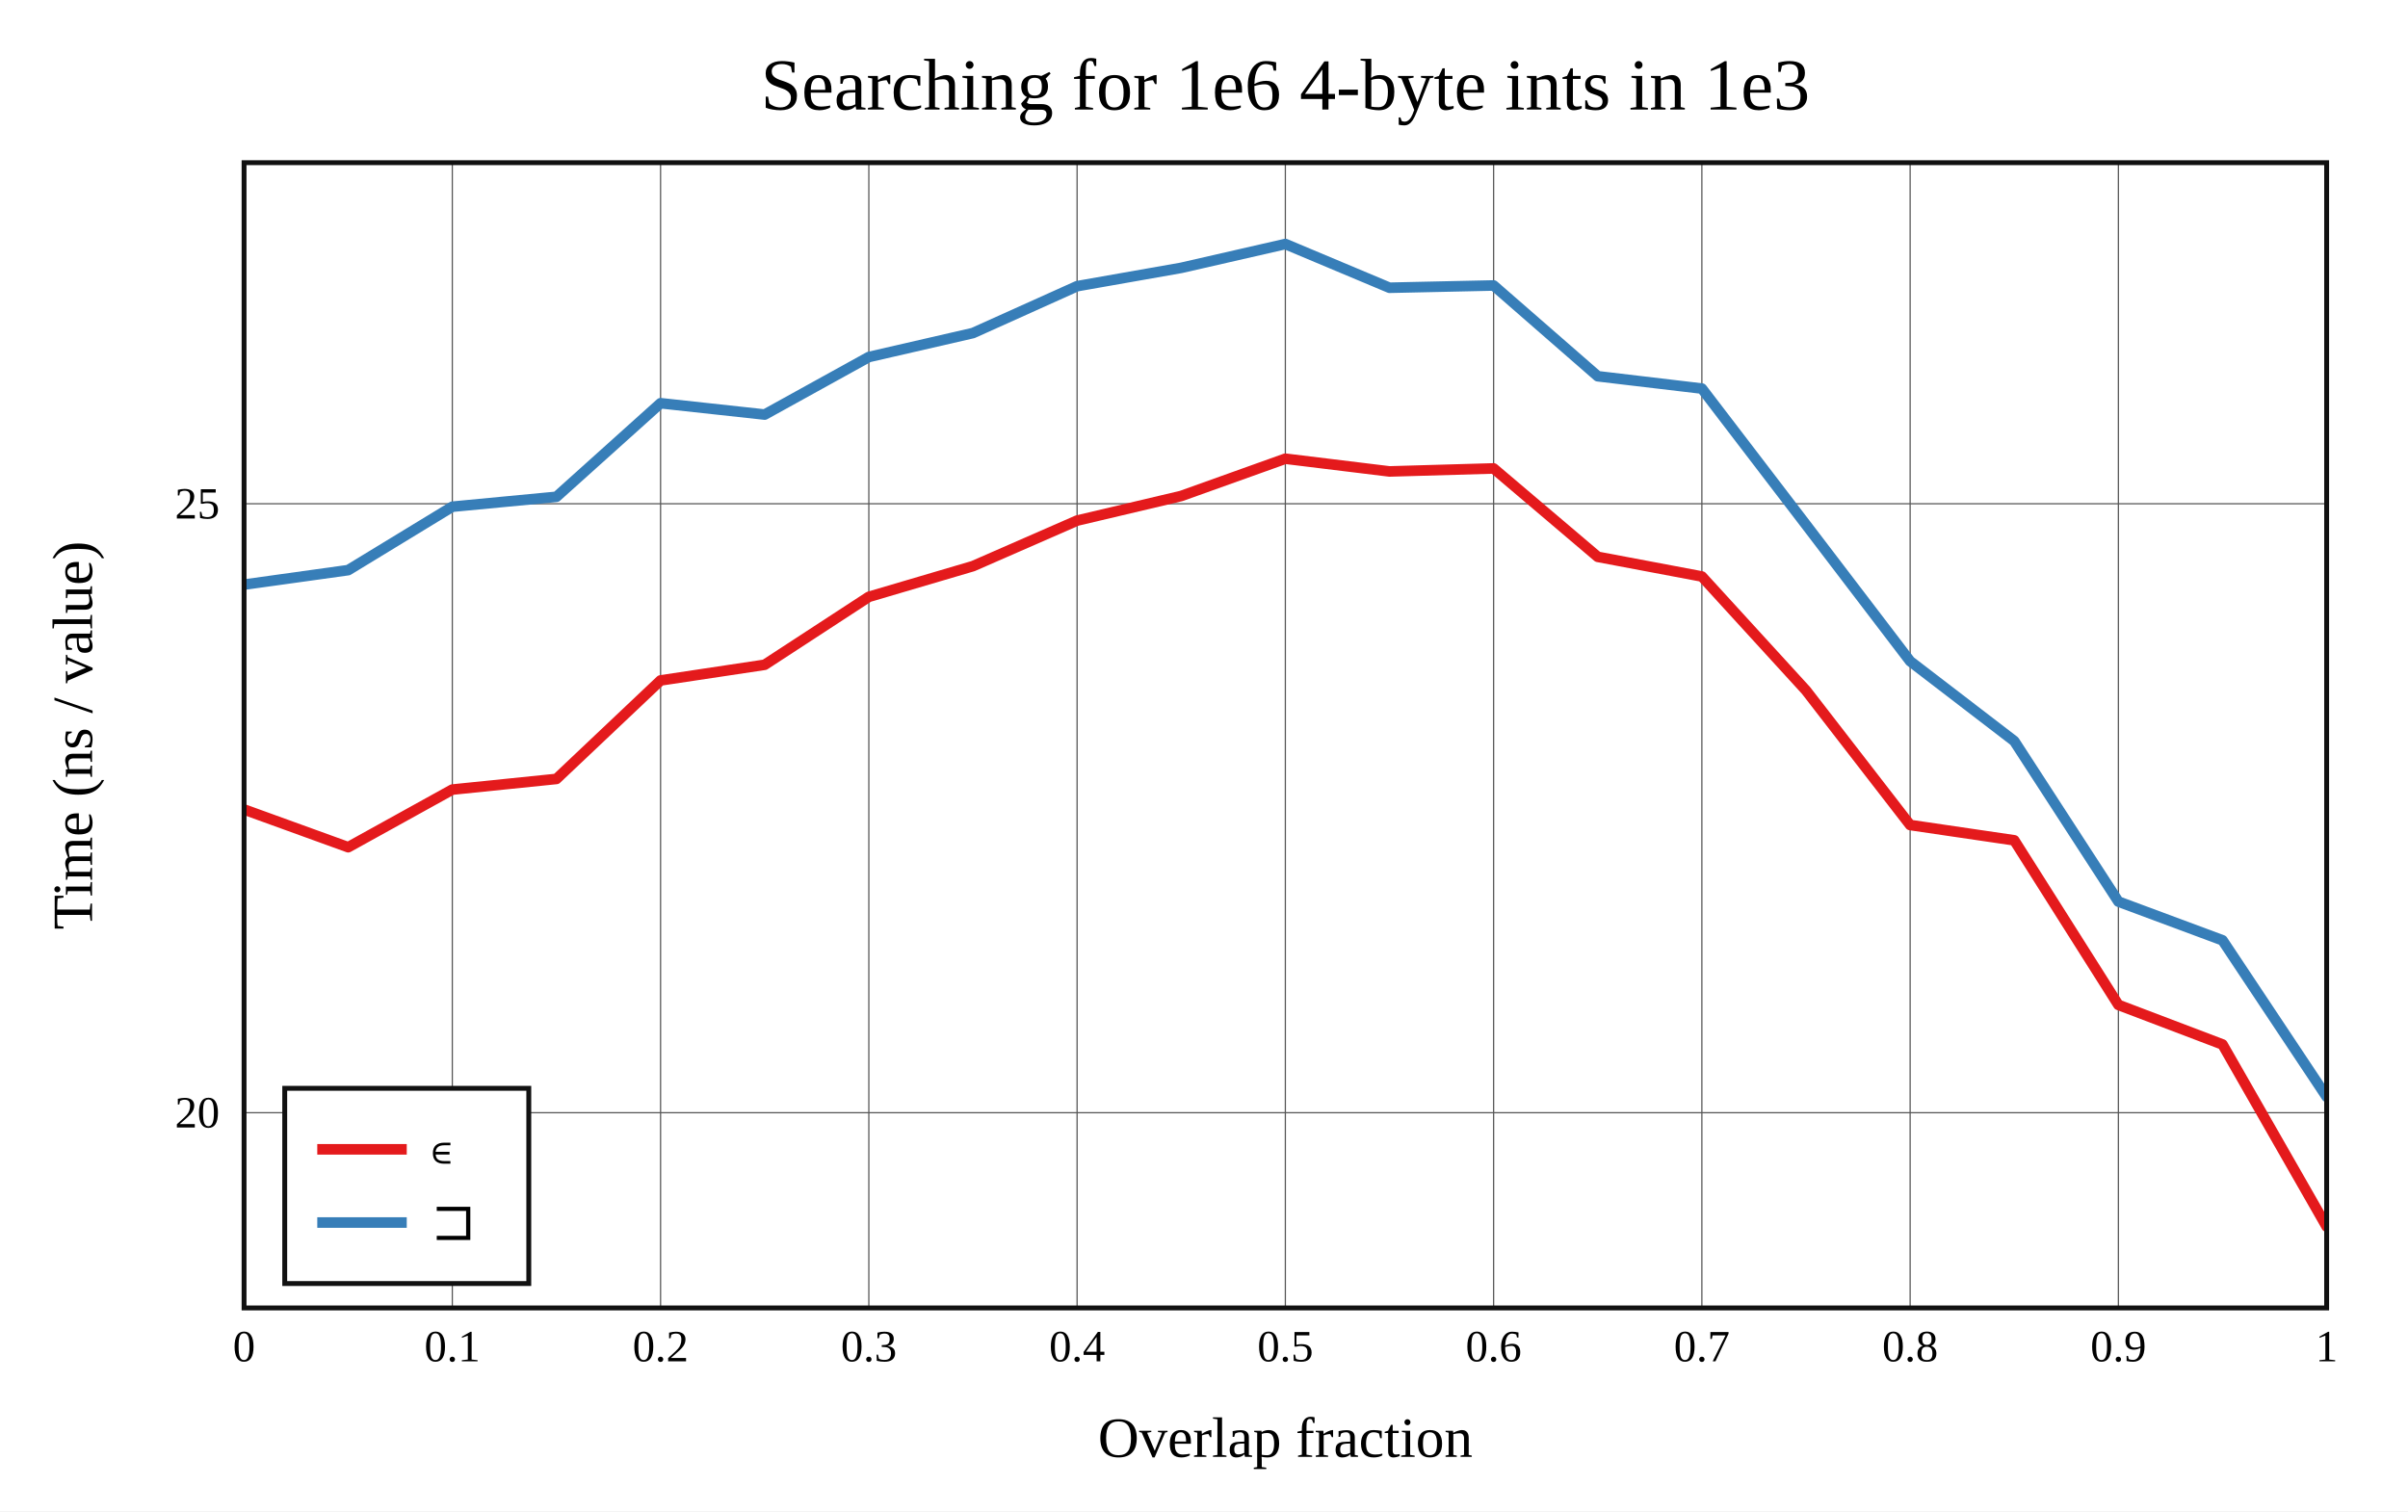
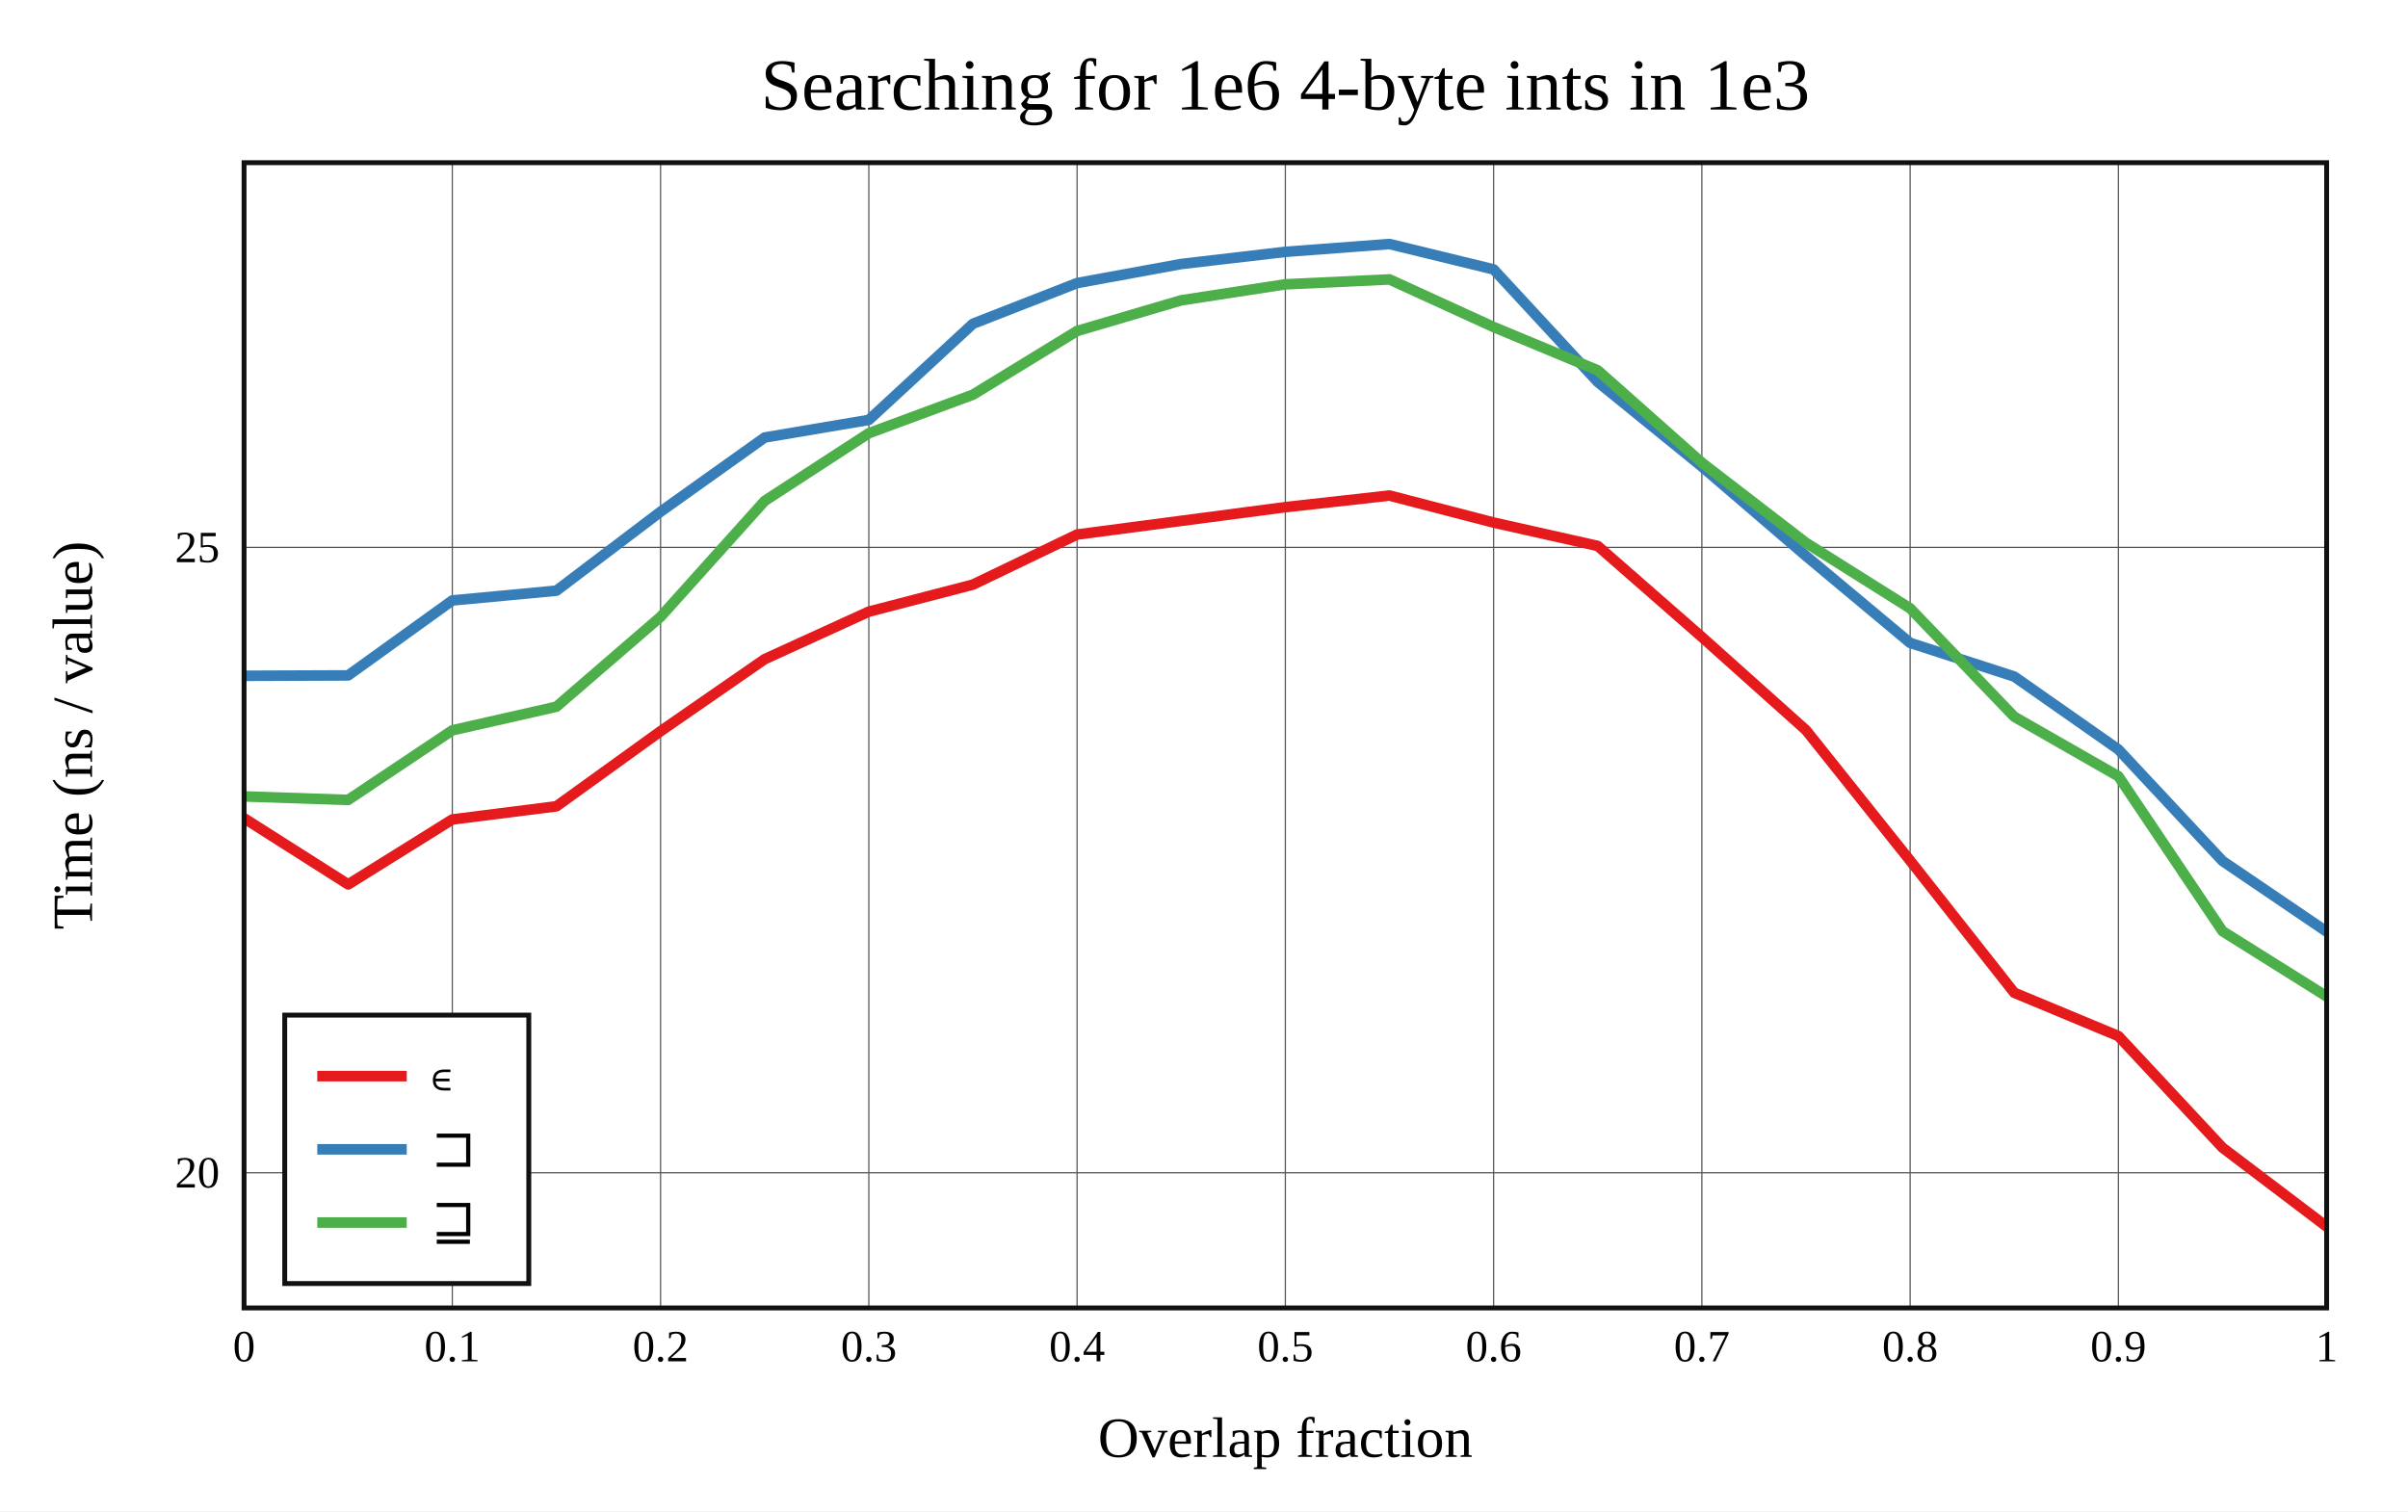
<svg xmlns="http://www.w3.org/2000/svg" viewBox="-60 -40 592 371.6" height="557.4" width="888">
  <g stroke-width="2.6" font-size="14px" text-anchor="middle">
    <defs>
      <clipPath id="clip">
        <rect x="0" y="0" width="512" height="281.6" />
      </clipPath>
    </defs>
    <rect fill="white" x="-60" y="-40" width="592" height="371.6" />
    <text dy="0.33em" font-size="18px" x="256" y="-19">Searching for 1e6 4-byte ints in 1e3</text>
    <text dy="0.33em" x="256" y="313.6">Overlap fraction</text>
    <text dy="0.33em" transform="rotate(-90)" x="-140.8" y="-42">Time (ns / value)</text>
    <g stroke-width="0.3" stroke="#555">
      <path d="M51.2 0v281.6" />
      <path d="M102.4 0v281.6" />
      <path d="M153.6 0v281.6" />
      <path d="M204.8 0v281.6" />
      <path d="M256 0v281.6" />
      <path d="M307.2 0v281.6" />
      <path d="M358.4 0v281.6" />
      <path d="M409.6 0v281.6" />
      <path d="M460.8 0v281.6" />
-       <path d="M0 233.598h512" />
-       <path d="M0 83.863h512" />
+       <path d="M0 248.362h512" />
+       <path d="M0 94.594h512" />
    </g>
    <g font-size="11px">
      <text dy="0.33em" x="0" y="291.1">0</text>
      <text dy="0.33em" x="51.2" y="291.1">0.1</text>
      <text dy="0.33em" x="102.4" y="291.1">0.2</text>
      <text dy="0.33em" x="153.6" y="291.1">0.3</text>
      <text dy="0.33em" x="204.8" y="291.1">0.4</text>
      <text dy="0.33em" x="256" y="291.1">0.5</text>
      <text dy="0.33em" x="307.2" y="291.1">0.6</text>
      <text dy="0.33em" x="358.4" y="291.1">0.7</text>
      <text dy="0.33em" x="409.6" y="291.1">0.8</text>
      <text dy="0.33em" x="460.8" y="291.1">0.9</text>
      <text dy="0.33em" x="512" y="291.1">1</text>
      <g text-anchor="end">
-         <text dy="0.33em" x="-6" y="233.598">20</text>
-         <text dy="0.33em" x="-6" y="83.863">25</text>
+         <text dy="0.33em" x="-6" y="248.362">20</text>
+         <text dy="0.33em" x="-6" y="94.594">25</text>
      </g>
    </g>
    <g clip-path="url(#clip)" fill="none" stroke-linecap="round" stroke-linejoin="round">
-       <path stroke="#e41a1c" d="M0 159.037L25.6 168.314L51.2 154.145L76.8 151.528L102.4 127.306L128 123.454L153.6 106.751L179.2 99.203L204.8 88.003L230.4 81.953L256 72.79L281.6 75.918L307.2 75.18L332.8 96.917L358.4 101.748L384 129.763L409.6 162.855L435.2 166.62L460.8 207.089L486.4 216.818L512 261.6" />
-       <path stroke="#377eb8" d="M0 103.748L25.6 100.183L51.2 84.59L76.8 82.156L102.4 59.145L128 61.935L153.6 47.782L179.2 41.891L204.8 30.368L230.4 25.86L256 20L281.6 30.752L307.2 30.195L332.8 52.512L358.4 55.542L384 89.018L409.6 122.578L435.2 142.22L460.8 181.687L486.4 191.204L512 229.682" />
+       <path stroke="#e41a1c" d="M0 161.193L25.6 177.459L51.2 161.498L76.8 158.254L102.4 139.793L128 122.072L153.6 110.392L179.2 103.745L204.8 91.434L230.4 88.071L256 84.702L281.6 81.848L307.2 88.492L332.8 94.24L358.4 116.637L384 139.54L409.6 171.617L435.2 204.098L460.8 214.754L486.4 242.195L512 261.6" />
+       <path stroke="#377eb8" d="M0 126.168L25.6 126.071L51.2 107.641L76.8 105.235L102.4 85.82L128 67.575L153.6 63.249L179.2 39.604L204.8 29.603L230.4 24.914L256 21.924L281.6 20L307.2 26.242L332.8 53.921L358.4 74.719L384 96.699L409.6 118.079L435.2 126.352L460.8 144.29L486.4 171.701L512 189.082" />
+       <path stroke="#4daf4a" d="M0 155.824L25.6 156.681L51.2 139.577L76.8 133.765L102.4 111.666L128 83.163L153.6 66.516L179.2 57.042L204.8 41.385L230.4 33.84L256 29.91L281.6 28.706L307.2 40.411L332.8 51.054L358.4 73.769L384 93.475L409.6 109.576L435.2 136.235L460.8 150.872L486.4 188.964L512 205.007" />
    </g>
    <rect stroke-width="1.2" stroke="#111" fill="none" x="0" y="0" width="512" height="281.6" />
-     <g transform="translate(10,227.6)" text-anchor="start" font-size="13px">
-       <rect stroke-width="1.2" stroke="#111" fill="white" x="0" y="0" width="60" height="48" />
+     <g transform="translate(10,209.6)" text-anchor="start" font-size="13px">
+       <rect stroke-width="1.2" stroke="#111" fill="white" x="0" y="0" width="60" height="66" />
      <path stroke="#e41a1c" d="M8 15h22" />
      <path stroke="#377eb8" d="M8 33h22" />
+       <path stroke="#4daf4a" d="M8 51h22" />
      <text dy="0.33em" x="36" y="15">∊</text>
      <text dy="0.33em" x="36" y="33">⊐</text>
+       <text dy="0.33em" x="36" y="51">⊒</text>
    </g>
  </g>
</svg>
